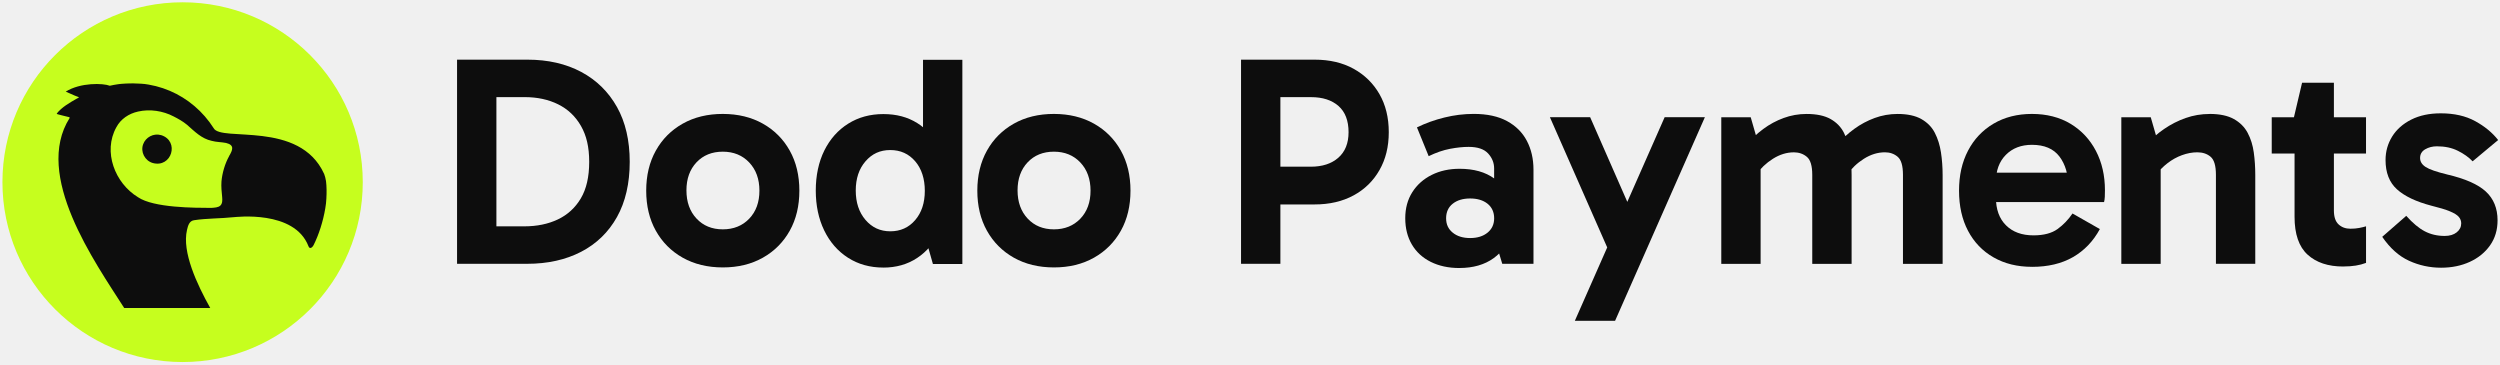
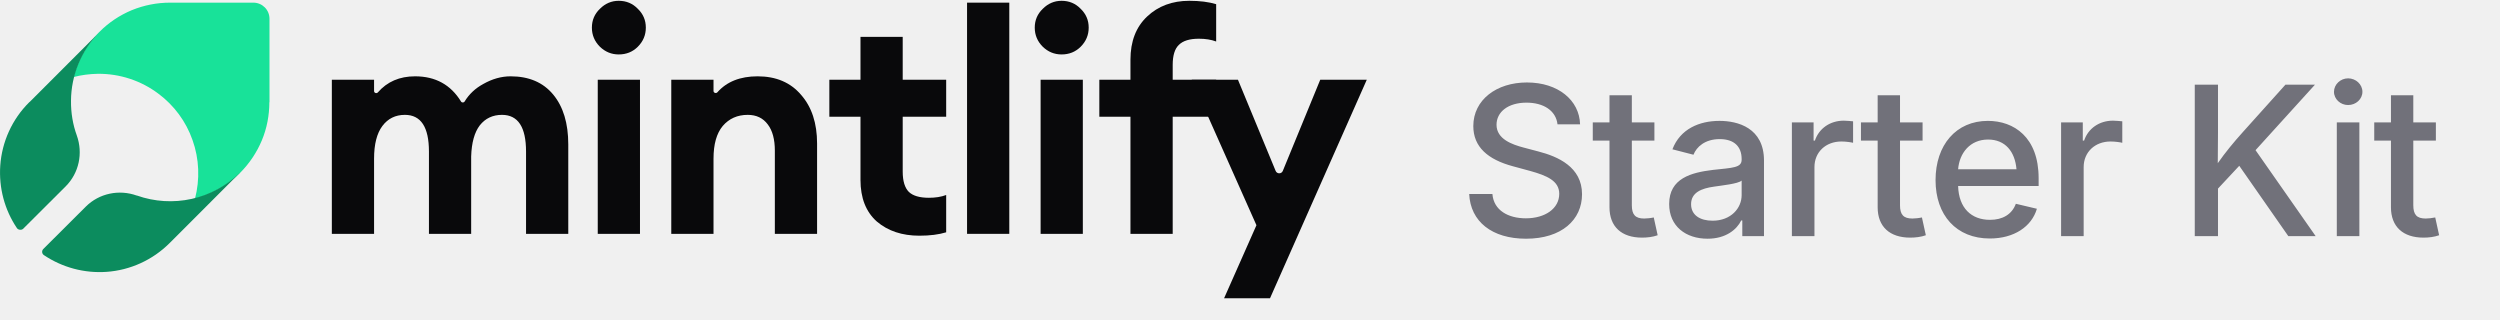
- <svg xmlns="http://www.w3.org/2000/svg" width="871" height="127" viewBox="0 0 871 127" fill="none">
-   <path d="M63.619 0.797C28.953 0.797 0.849 28.856 0.849 63.466C0.849 98.076 28.953 126.135 63.619 126.135C98.284 126.135 126.389 98.076 126.389 63.466C126.389 28.856 98.284 0.797 63.619 0.797Z" fill="#C6FE1E" />
-   <mask id="mask0_36_2" style="mask-type:luminance" maskUnits="userSpaceOnUse" x="19" y="28" width="95" height="80">
-     <path d="M113.835 28.998H19.68V107.334H113.835V28.998Z" fill="white" />
-   </mask>
-   <g mask="url(#mask0_36_2)">
-     <path d="M56.129 47.071H56.087C53.492 46.328 50.747 47.815 49.868 50.272C48.898 52.912 50.438 55.937 53.157 56.773C59.819 58.661 62.682 49.127 56.129 47.071Z" fill="#0D0D0D" />
-     <path d="M112.906 60.549C104.327 41.79 76.96 49.553 74.432 44.64C67.025 33.033 53.199 26.516 38.252 29.875C35.95 28.956 28.025 28.705 22.903 31.922L25.991 33.284C26.225 33.384 26.158 33.359 26.501 33.484C27.899 34.011 27.656 33.861 26.652 34.412C24.351 35.757 21.48 37.32 19.689 39.668C19.764 39.776 23.631 40.704 23.631 40.704C23.698 40.721 24.418 40.796 24.259 41.113C11.613 61.051 32.937 91.14 43.29 107.334H73.261C68.632 99.061 63.343 87.773 65.151 80.11C65.477 78.723 65.896 76.96 67.603 76.726C71.729 76.066 77.253 76.125 81.186 75.682C81.186 75.682 81.206 75.682 81.245 75.682C82.082 75.64 102.57 73.041 107.474 85.792C107.893 86.962 108.855 86.202 109.24 85.433C112.897 78.172 115.258 66.741 112.923 60.558L112.906 60.549ZM79.831 54.391C78.391 56.956 77.412 60.29 77.161 63.198C77.027 65.045 77.219 66.866 77.403 68.713C77.504 69.732 77.512 71.019 76.692 71.688C75.981 72.289 74.8 72.348 73.612 72.431C67.779 72.406 53.551 72.431 48.069 68.705L48.036 68.68C40.06 63.825 35.791 52.862 40.528 44.347C42.06 41.456 44.88 39.576 48.094 38.866C52.229 37.922 56.782 38.623 60.472 40.554C61.979 41.314 63.778 42.317 65.151 43.47C67.871 45.843 70.197 48.308 73.763 49.068C75.403 49.536 77.111 49.469 78.751 49.804C81.822 50.539 81.052 52.285 79.822 54.374L79.831 54.391Z" fill="#0D0D0D" />
-   </g>
-   <path d="M159.238 91.917V20.784H183.718C190.899 20.784 197.159 22.213 202.499 25.062C207.838 27.92 211.981 31.989 214.952 37.278C217.915 42.568 219.396 48.943 219.396 56.397C219.396 63.85 217.915 70.326 214.952 75.615C211.989 80.904 207.822 84.949 202.449 87.731C197.075 90.514 190.798 91.909 183.618 91.909H159.246L159.238 91.917ZM172.947 83.453L167.825 78.857H182.68C187.074 78.857 190.958 78.055 194.347 76.451C197.728 74.846 200.398 72.415 202.348 69.139C204.298 65.864 205.277 61.619 205.277 56.397C205.277 51.174 204.315 47.205 202.398 43.863C200.482 40.52 197.829 38.014 194.447 36.342C191.066 34.671 187.175 33.836 182.781 33.836H167.088L172.947 29.658V83.453Z" fill="#0D0D0D" />
-   <path d="M251.819 93.171C246.521 93.171 241.859 92.034 237.851 89.778C233.842 87.514 230.72 84.38 228.485 80.378C226.251 76.376 225.138 71.73 225.138 66.432C225.138 61.134 226.251 56.497 228.485 52.486C230.72 48.484 233.833 45.35 237.851 43.086C241.859 40.821 246.513 39.693 251.819 39.693C257.125 39.693 261.77 40.83 265.787 43.086C269.796 45.35 272.918 48.484 275.152 52.486C277.387 56.489 278.5 61.143 278.5 66.432C278.5 71.721 277.387 76.376 275.152 80.378C272.918 84.38 269.796 87.514 265.787 89.778C261.778 92.043 257.117 93.171 251.819 93.171ZM251.819 79.902C255.585 79.902 258.657 78.665 261.025 76.192C263.394 73.718 264.582 70.468 264.582 66.424C264.582 62.379 263.394 59.112 261.025 56.605C258.657 54.099 255.585 52.845 251.819 52.845C248.053 52.845 244.998 54.082 242.663 56.555C240.328 59.029 239.156 62.288 239.156 66.323C239.156 70.359 240.319 73.635 242.663 76.142C244.998 78.648 248.053 79.902 251.819 79.902Z" fill="#0D0D0D" />
-   <path d="M307.759 93.221C303.089 93.221 298.971 92.068 295.414 89.778C291.858 87.489 289.104 84.314 287.146 80.269C285.196 76.234 284.216 71.596 284.216 66.382C284.216 61.168 285.212 56.447 287.196 52.436C289.188 48.434 291.958 45.317 295.515 43.086C299.072 40.855 303.148 39.743 307.751 39.743C312.354 39.743 316.22 40.788 319.568 42.877C322.916 44.966 325.527 47.991 327.419 51.968C329.31 55.945 330.247 60.742 330.247 66.382C330.247 72.022 329.31 76.534 327.419 80.537C325.535 84.539 322.899 87.656 319.518 89.887C316.137 92.118 312.212 93.229 307.751 93.229L307.759 93.221ZM310.169 80.587C313.726 80.587 316.622 79.283 318.857 76.668C321.091 74.061 322.205 70.66 322.205 66.482C322.205 62.304 321.091 58.803 318.857 56.196C316.622 53.589 313.735 52.277 310.169 52.277C306.604 52.277 303.8 53.581 301.541 56.196C299.273 58.803 298.143 62.204 298.143 66.382C298.143 70.56 299.273 73.969 301.541 76.618C303.809 79.267 306.679 80.587 310.169 80.587ZM325.025 91.968L321.577 79.852H322.514V54.266H321.577V20.842H335.286V91.968H325.033H325.025Z" fill="#0D0D0D" />
-   <path d="M367.181 93.171C361.883 93.171 357.222 92.034 353.213 89.778C349.204 87.514 346.082 84.38 343.848 80.378C341.613 76.376 340.5 71.73 340.5 66.432C340.5 61.134 341.613 56.497 343.848 52.486C346.082 48.484 349.195 45.35 353.213 43.086C357.222 40.821 361.875 39.693 367.181 39.693C372.487 39.693 377.132 40.83 381.149 43.086C385.158 45.35 388.28 48.484 390.515 52.486C392.749 56.489 393.862 61.143 393.862 66.432C393.862 71.721 392.749 76.376 390.515 80.378C388.28 84.38 385.158 87.514 381.149 89.778C377.141 92.043 372.479 93.171 367.181 93.171ZM367.181 79.902C370.947 79.902 374.019 78.665 376.387 76.192C378.756 73.718 379.944 70.468 379.944 66.424C379.944 62.379 378.756 59.112 376.387 56.605C374.019 54.099 370.947 52.845 367.181 52.845C363.415 52.845 360.36 54.082 358.025 56.555C355.69 59.029 354.518 62.288 354.518 66.323C354.518 70.359 355.682 73.635 358.025 76.142C360.36 78.648 363.415 79.902 367.181 79.902Z" fill="#0D0D0D" />
-   <path d="M443.266 58.076H456.657C460.699 58.076 463.913 57.032 466.282 54.943C468.65 52.854 469.839 49.896 469.839 46.069C469.839 42.033 468.667 38.983 466.332 36.927C463.997 34.872 460.8 33.844 456.757 33.844H443.157L446.087 30.819V91.918H432.378V20.784H458.004C463.235 20.784 467.771 21.845 471.605 23.967C475.438 26.09 478.442 29.031 480.601 32.791C482.761 36.551 483.849 40.972 483.849 46.06C483.849 51.149 482.769 55.477 480.601 59.271C478.442 63.065 475.421 66.006 471.554 68.095C467.688 70.184 463.168 71.228 458.004 71.228H443.258V58.068L443.266 58.076Z" fill="#0D0D0D" />
-   <path d="M508.429 93.38C504.663 93.38 501.349 92.661 498.487 91.241C495.624 89.812 493.432 87.798 491.892 85.183C490.36 82.576 489.59 79.526 489.59 76.041C489.59 72.557 490.41 69.532 492.051 66.95C493.691 64.377 495.934 62.371 498.796 60.942C501.659 59.514 504.898 58.803 508.522 58.803C513.476 58.803 517.502 59.94 520.607 62.196C523.712 64.46 525.821 67.677 526.934 71.855L520.556 71.02V58.695C520.556 56.748 519.862 55.001 518.464 53.472C517.066 51.943 514.798 51.174 511.668 51.174C509.718 51.174 507.551 51.4 505.182 51.851C502.814 52.302 500.336 53.155 497.75 54.408L493.666 44.381C496.662 42.919 499.851 41.774 503.24 40.938C506.622 40.103 510.02 39.685 513.443 39.685C518.113 39.685 521.988 40.521 525.059 42.192C528.131 43.863 530.432 46.161 531.964 49.085C533.495 52.01 534.265 55.352 534.265 59.112V91.909H523.385L520.456 82.2L526.942 80.32C525.754 84.431 523.578 87.631 520.406 89.929C517.234 92.227 513.242 93.372 508.429 93.372V93.38ZM512.196 82.935C514.706 82.935 516.732 82.308 518.263 81.055C519.795 79.802 520.565 78.13 520.565 76.041C520.565 73.953 519.795 72.198 518.263 70.978C516.732 69.758 514.706 69.148 512.196 69.148C509.685 69.148 507.659 69.758 506.128 70.978C504.596 72.198 503.826 73.886 503.826 76.041C503.826 78.197 504.596 79.802 506.128 81.055C507.659 82.308 509.685 82.935 512.196 82.935Z" fill="#0D0D0D" />
-   <path d="M560.394 87.213L539.99 40.838H554.009L572.94 83.971L560.386 87.213H560.394ZM548.677 111.763L579.962 40.838H593.98L562.696 111.763H548.677Z" fill="#0D0D0D" />
-   <path d="M599.696 91.918V40.846H609.949L612.777 50.664L608.384 50.456C610.2 48.367 612.183 46.52 614.342 44.924C616.502 43.32 618.853 42.05 621.406 41.114C623.95 40.178 626.62 39.702 629.407 39.702C632.897 39.702 635.684 40.295 637.776 41.473C639.869 42.66 641.417 44.256 642.43 46.278C643.442 48.3 644.137 50.581 644.522 53.121C644.907 55.661 645.1 58.294 645.1 61.009V91.926H631.391V60.909C631.391 57.775 630.763 55.686 629.508 54.642C628.252 53.597 626.754 53.071 625.005 53.071C622.494 53.071 620.05 53.823 617.682 55.319C615.313 56.815 613.321 58.711 611.723 61.009L609.949 53.907H613.397V91.926H599.688L599.696 91.918ZM662.993 91.918V60.901C662.993 57.767 662.382 55.678 661.16 54.634C659.938 53.589 658.457 53.063 656.716 53.063C654.205 53.063 651.761 53.815 649.393 55.31C647.024 56.806 645.033 58.703 643.434 61.001L639.986 50.456C641.802 48.367 643.802 46.52 646.003 44.924C648.196 43.32 650.573 42.05 653.117 41.114C655.662 40.178 658.331 39.702 661.118 39.702C664.533 39.702 667.295 40.295 669.387 41.473C671.48 42.66 673.053 44.256 674.091 46.278C675.137 48.3 675.848 50.581 676.233 53.121C676.618 55.661 676.811 58.294 676.811 61.009V91.926H663.001L662.993 91.918Z" fill="#0D0D0D" />
-   <path d="M707.944 92.962C702.856 92.962 698.387 91.867 694.554 89.67C690.72 87.481 687.758 84.397 685.665 80.428C683.573 76.459 682.527 71.796 682.527 66.432C682.527 61.068 683.573 56.497 685.665 52.486C687.758 48.484 690.72 45.35 694.554 43.086C698.387 40.821 702.856 39.693 707.944 39.693C713.033 39.693 717.586 40.846 721.385 43.136C725.185 45.434 728.131 48.584 730.223 52.586C732.316 56.589 733.362 61.168 733.362 66.323C733.362 67.092 733.345 67.836 733.312 68.571C733.278 69.306 733.186 69.916 733.052 70.401H693.717V60.165H722.691L720.599 65.078C720.599 60.758 719.569 57.24 717.51 54.533C715.452 51.818 712.263 50.456 707.936 50.456C704.17 50.456 701.14 51.625 698.83 53.957C696.529 56.288 695.382 59.405 695.382 63.307V68.838C695.382 72.95 696.545 76.167 698.889 78.498C701.224 80.829 704.413 81.999 708.463 81.999C712.02 81.999 714.807 81.264 716.833 79.81C718.858 78.347 720.599 76.534 722.063 74.379L731.588 79.81C729.286 84.055 726.164 87.313 722.222 89.578C718.28 91.842 713.518 92.97 707.944 92.97V92.962Z" fill="#0D0D0D" />
-   <path d="M769.844 39.693C773.334 39.693 776.137 40.286 778.263 41.465C780.389 42.651 781.996 44.247 783.076 46.269C784.155 48.291 784.867 50.572 785.218 53.113C785.57 55.653 785.737 58.285 785.737 61.001V91.918H772.028V60.9C772.028 57.767 771.417 55.678 770.195 54.633C768.973 53.589 767.425 53.063 765.542 53.063C763.801 53.063 762.018 53.397 760.202 54.057C758.386 54.717 756.696 55.661 755.131 56.881C753.557 58.101 752.218 59.48 751.105 61.009L749.331 53.907H752.779V91.926H739.07V40.855H749.322L752.151 50.673L747.757 50.464C749.573 48.375 751.641 46.528 753.984 44.932C756.319 43.328 758.813 42.058 761.466 41.122C764.119 40.186 766.906 39.71 769.835 39.71L769.844 39.693Z" fill="#0D0D0D" />
-   <path d="M791.47 53.481V40.846H824.32V53.481H791.47ZM816.369 92.854C811.138 92.854 807.004 91.483 803.974 88.726C800.944 85.977 799.421 81.573 799.421 75.515V41.465L799.212 40.838L802.041 28.822H813.13V73.317C813.13 75.549 813.665 77.17 814.753 78.172C815.833 79.183 817.214 79.685 818.888 79.685C820.001 79.685 821.014 79.601 821.918 79.426C822.821 79.25 823.625 79.058 824.328 78.849V91.592C823.215 92.01 822.026 92.327 820.771 92.528C819.516 92.728 818.051 92.845 816.377 92.845L816.369 92.854Z" fill="#0D0D0D" />
-   <path d="M850.473 93.271C846.565 93.271 842.849 92.469 839.334 90.865C835.81 89.26 832.689 86.478 829.969 82.509L838.338 75.197C840.573 77.704 842.715 79.501 844.774 80.579C846.833 81.656 849.151 82.2 851.729 82.2C853.47 82.2 854.867 81.782 855.914 80.946C856.96 80.111 857.487 79.066 857.487 77.813C857.487 76.977 857.211 76.234 856.65 75.565C856.089 74.905 855.06 74.261 853.562 73.635C852.064 73.008 849.879 72.348 847.025 71.646C841.728 70.251 837.752 68.354 835.099 65.956C832.446 63.549 831.124 60.157 831.124 55.77C831.124 52.779 831.894 50.046 833.425 47.573C834.957 45.099 837.175 43.136 840.07 41.673C842.966 40.211 846.398 39.484 850.373 39.484C855.043 39.484 859.035 40.387 862.349 42.2C865.664 44.013 868.325 46.202 870.351 48.784L861.462 56.204C860.14 54.809 858.433 53.597 856.34 52.544C854.248 51.492 851.804 50.974 849.017 50.974C847.486 50.974 846.121 51.325 844.933 52.018C843.745 52.712 843.159 53.723 843.159 55.043C843.159 56.296 843.803 57.341 845.092 58.176C846.381 59.012 848.875 59.881 852.574 60.783C858.851 62.246 863.354 64.226 866.065 66.733C868.777 69.24 870.15 72.582 870.15 76.76C870.15 80.102 869.279 83.01 867.538 85.484C865.798 87.957 863.437 89.87 860.475 91.232C857.512 92.586 854.181 93.271 850.482 93.271H850.473Z" fill="#0D0D0D" />
+ <svg xmlns="http://www.w3.org/2000/svg" width="180" height="23" viewBox="0 0 180 23" fill="none">
+   <path d="M91.44 21.476H88.133L90.464 16.216L85.802 5.74H89.132L91.847 12.307C91.943 12.536 92.268 12.536 92.362 12.306L95.058 5.74H98.409L91.44 21.476Z" fill="#09090B" />
+   <path d="M81.393 16.837V8.403H79.152V5.74H81.393V4.297C81.393 2.98 81.792 1.944 82.592 1.19C83.391 0.435 84.404 0.058 85.633 0.058C86.387 0.058 87.031 0.139 87.564 0.302V2.988C87.208 2.854 86.794 2.788 86.32 2.788C85.655 2.788 85.174 2.936 84.878 3.232C84.582 3.513 84.434 3.994 84.434 4.674V5.74H87.564V8.403H84.434V16.837H81.393Z" fill="#09090B" />
+   <path d="M76.433 3.92C75.915 3.92 75.463 3.735 75.079 3.365C74.694 2.98 74.502 2.521 74.502 1.989C74.502 1.456 74.694 1.005 75.079 0.635C75.463 0.25 75.915 0.058 76.433 0.058C76.98 0.058 77.438 0.25 77.809 0.635C78.193 1.005 78.386 1.456 78.386 1.989C78.386 2.521 78.193 2.98 77.809 3.365C77.438 3.735 76.98 3.92 76.433 3.92ZM74.924 16.837V5.74H77.964V16.837H74.924Z" fill="#09090B" />
+   <path d="M69.628 16.837V0.191H72.669V16.837H69.628Z" fill="#09090B" />
+   <path d="M66.194 16.97C64.951 16.97 63.93 16.63 63.131 15.949C62.347 15.254 61.955 14.255 61.955 12.953V8.403H59.713V5.74H61.955V2.655H64.995V5.74H68.125V8.403H64.995V12.354C64.995 13.034 65.143 13.523 65.439 13.819C65.735 14.1 66.216 14.24 66.882 14.24C67.355 14.24 67.769 14.174 68.125 14.04V16.726C67.592 16.889 66.948 16.97 66.194 16.97Z" fill="#09090B" />
+   <path d="M48.332 16.837V5.74H51.373V6.551C51.373 6.688 51.559 6.748 51.65 6.646C52.328 5.879 53.293 5.495 54.546 5.495C55.878 5.495 56.921 5.939 57.676 6.827C58.445 7.7 58.83 8.869 58.83 10.334V16.837H55.789V10.844C55.789 10.03 55.619 9.402 55.279 8.958C54.939 8.499 54.458 8.27 53.836 8.27C53.096 8.27 52.497 8.536 52.038 9.069C51.594 9.601 51.373 10.386 51.373 11.421V16.837H48.332Z" fill="#09090B" />
+   <path d="M44.547 3.92C44.029 3.92 43.578 3.735 43.193 3.365C42.809 2.98 42.616 2.521 42.616 1.989C42.616 1.456 42.809 1.005 43.193 0.635C43.578 0.25 44.029 0.058 44.547 0.058C45.095 0.058 45.553 0.25 45.923 0.635C46.308 1.005 46.5 1.456 46.5 1.989C46.5 2.521 46.308 2.98 45.923 3.365C45.553 3.735 45.095 3.92 44.547 3.92ZM43.038 16.837V5.74H46.079V16.837H43.038Z" fill="#09090B" />
+   <path d="M37.875 16.837V10.911C37.875 9.15 37.298 8.27 36.144 8.27C35.478 8.27 34.945 8.521 34.546 9.024C34.161 9.527 33.954 10.275 33.924 11.266V16.837H30.884V10.911C30.884 9.15 30.306 8.27 29.152 8.27C28.472 8.27 27.932 8.536 27.532 9.069C27.133 9.601 26.933 10.386 26.933 11.421V16.837H23.892V5.74H26.933V6.559C26.933 6.695 27.116 6.755 27.206 6.652C27.878 5.881 28.771 5.495 29.885 5.495C31.349 5.495 32.452 6.1 33.193 7.309C33.252 7.404 33.395 7.403 33.454 7.307C33.774 6.78 34.219 6.361 34.79 6.05C35.441 5.68 36.099 5.495 36.765 5.495C38.082 5.495 39.103 5.932 39.828 6.805C40.553 7.678 40.916 8.876 40.916 10.4V16.837H37.875Z" fill="#09090B" />
+   <path d="M19.403 7.362V1.35C19.403 0.705 18.879 0.191 18.244 0.191H12.235C11.291 0.191 10.357 0.378 9.487 0.733C8.618 1.098 7.824 1.621 7.16 2.295L7.114 2.341C6.235 3.23 5.609 4.333 5.291 5.548C5.861 5.399 6.45 5.324 7.039 5.314C8.609 5.296 10.151 5.801 11.403 6.745C12.534 7.586 13.394 8.746 13.861 10.083C14.347 11.438 14.403 12.916 14.039 14.309C15.244 13.991 16.356 13.364 17.244 12.486L17.291 12.439C17.954 11.775 18.487 10.98 18.851 10.111C19.216 9.241 19.393 8.306 19.393 7.362H19.403Z" fill="#18E299" />
+   <path d="M5.112 7.26C5.121 5.416 5.857 3.646 7.151 2.324L2.151 7.326C2.133 7.344 2.114 7.354 2.095 7.372C0.876 8.583 0.14 10.204 0.019 11.918C-0.092 13.52 0.327 15.103 1.22 16.426C1.306 16.552 1.537 16.593 1.667 16.472L4.73 13.417C5.689 12.458 5.987 11.033 5.531 9.757C5.242 8.965 5.103 8.117 5.112 7.26Z" fill="#0C8C5E" />
+   <path d="M17.262 12.44C16.303 13.38 15.102 14.032 13.799 14.321C12.486 14.61 11.127 14.526 9.861 14.079C9.861 14.079 9.851 14.079 9.842 14.079C8.567 13.622 7.142 13.921 6.183 14.871L3.12 17.926C2.99 18.056 3.009 18.27 3.167 18.373C4.489 19.258 6.072 19.686 7.673 19.574C9.386 19.453 10.997 18.717 12.216 17.497L12.263 17.451L17.262 12.449V12.44Z" fill="#0C8C5E" />
+   <text x="105" y="17" font-family="Inter, ui-sans-serif, system-ui, -apple-system, sans-serif" font-size="15" font-weight="500" fill="#71717A" letter-spacing="-0.01em">Starter Kit</text>
</svg>
